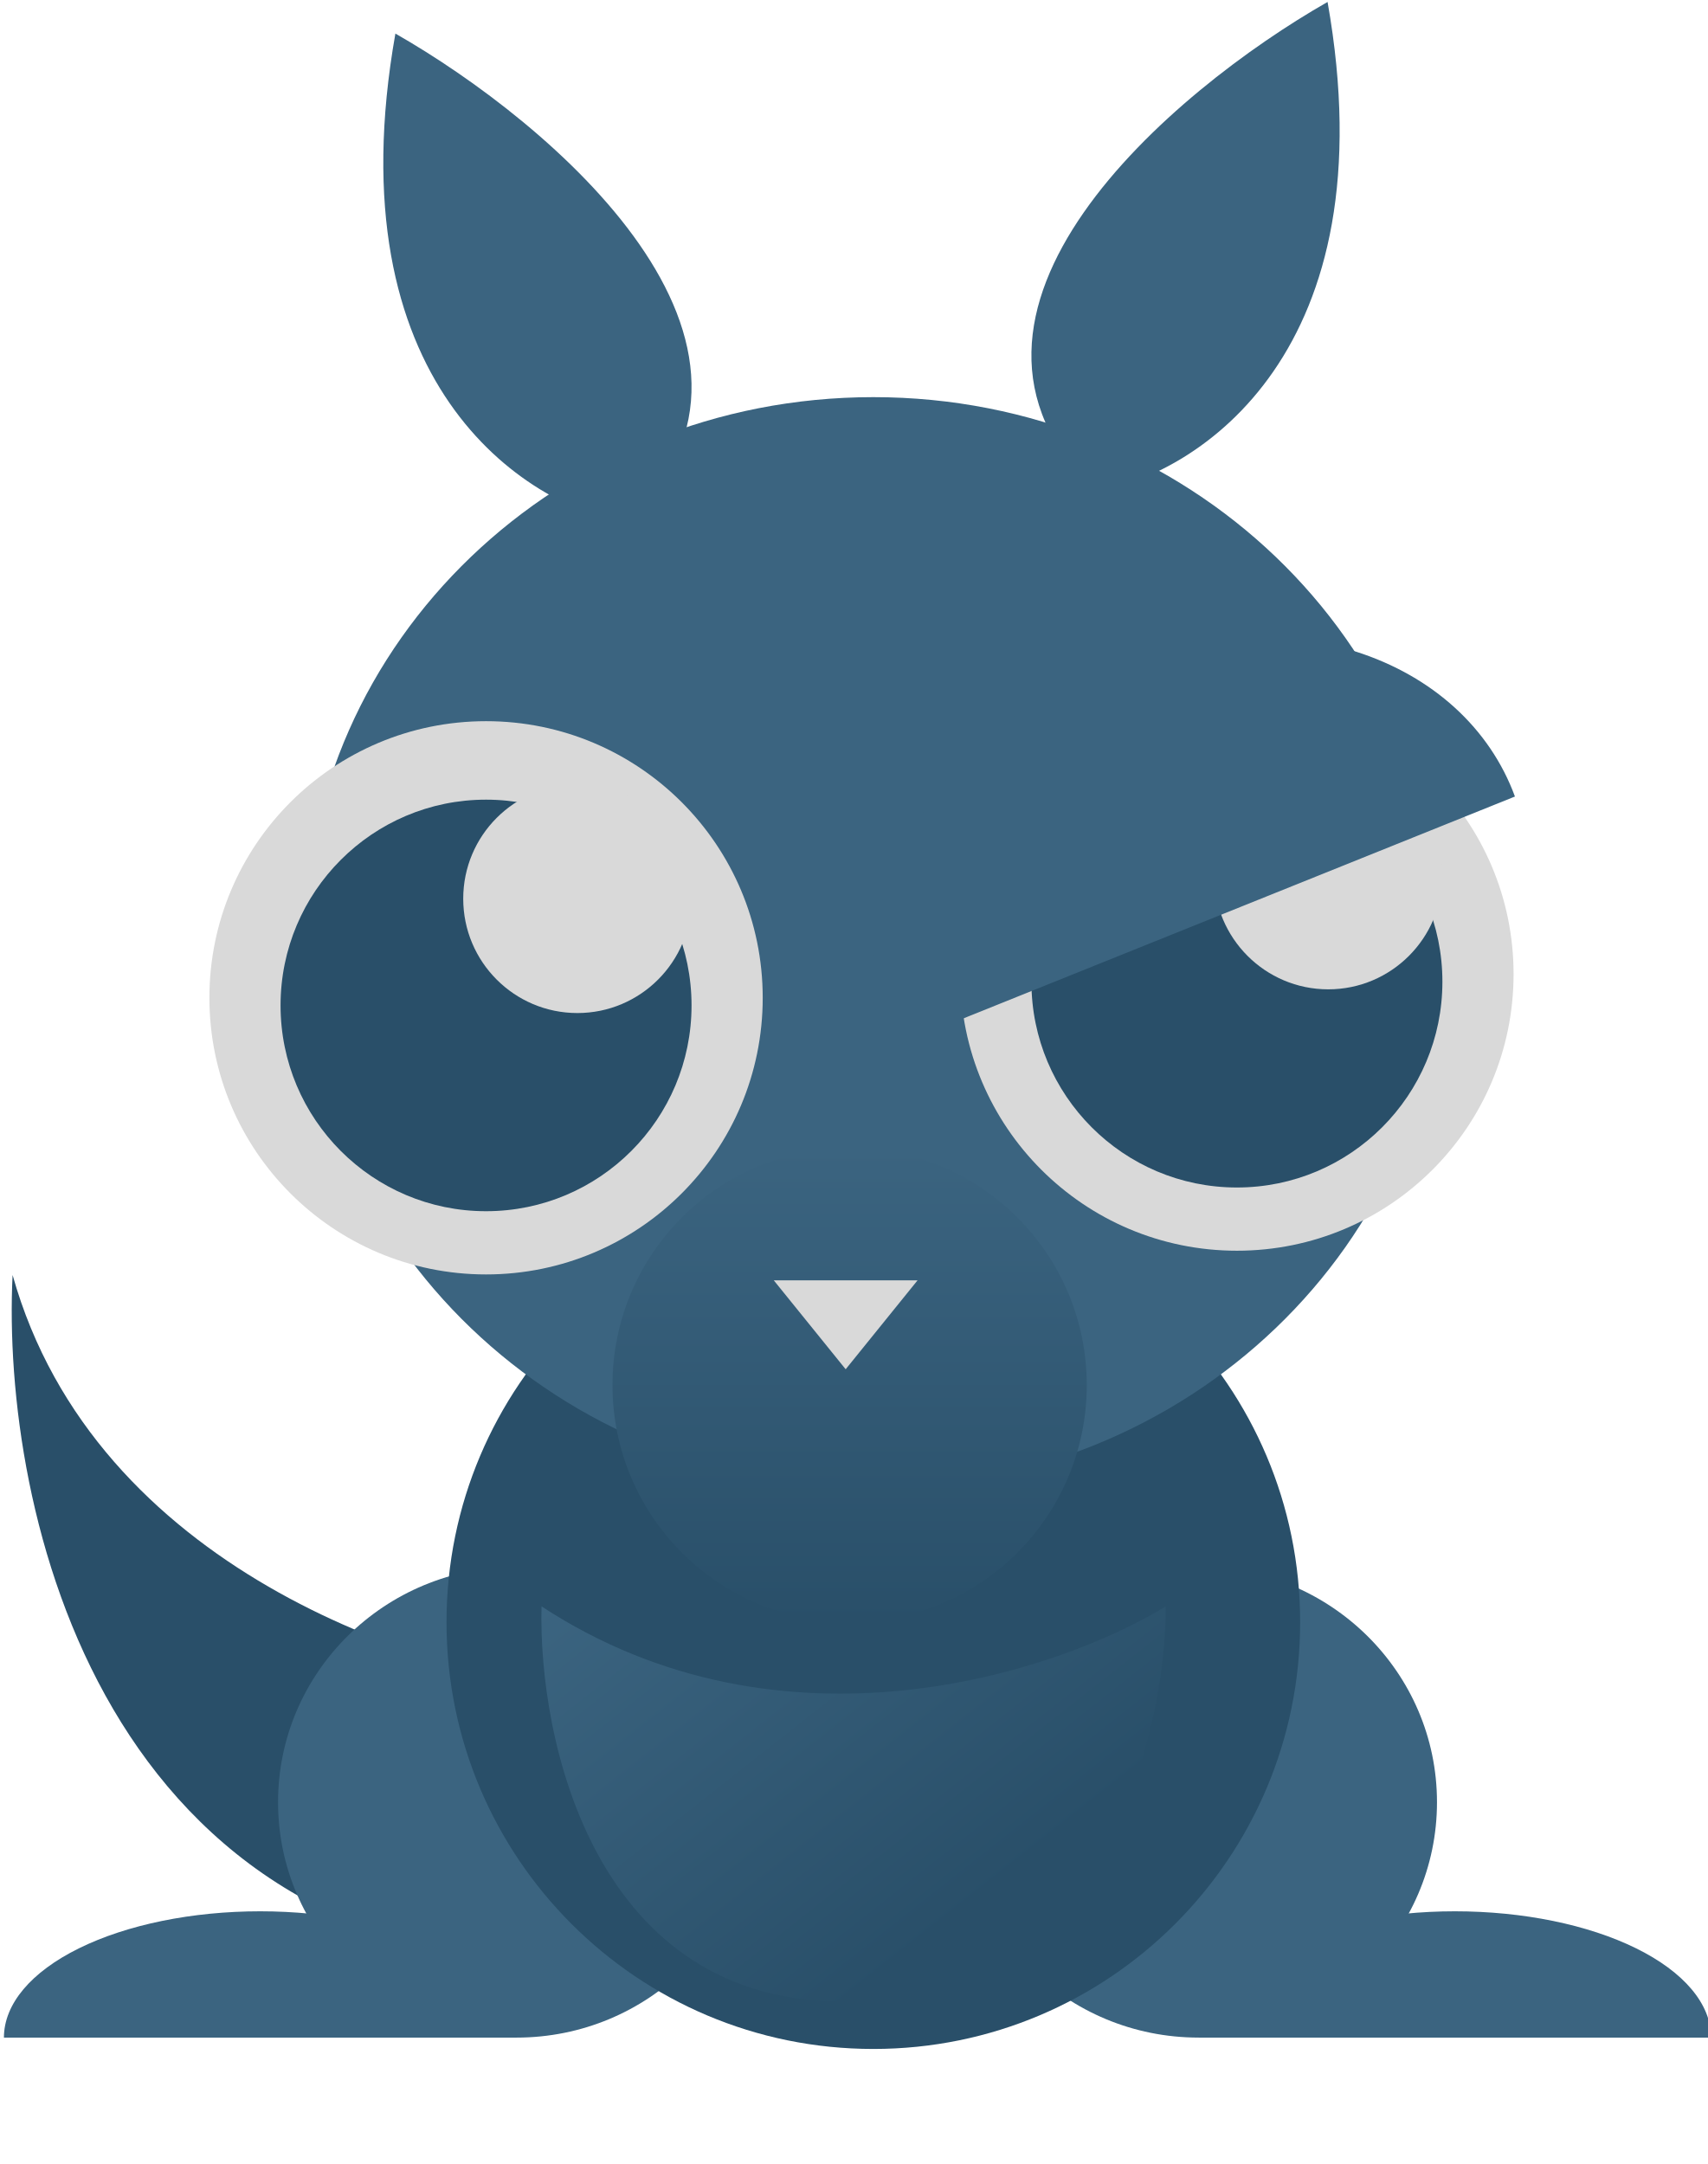
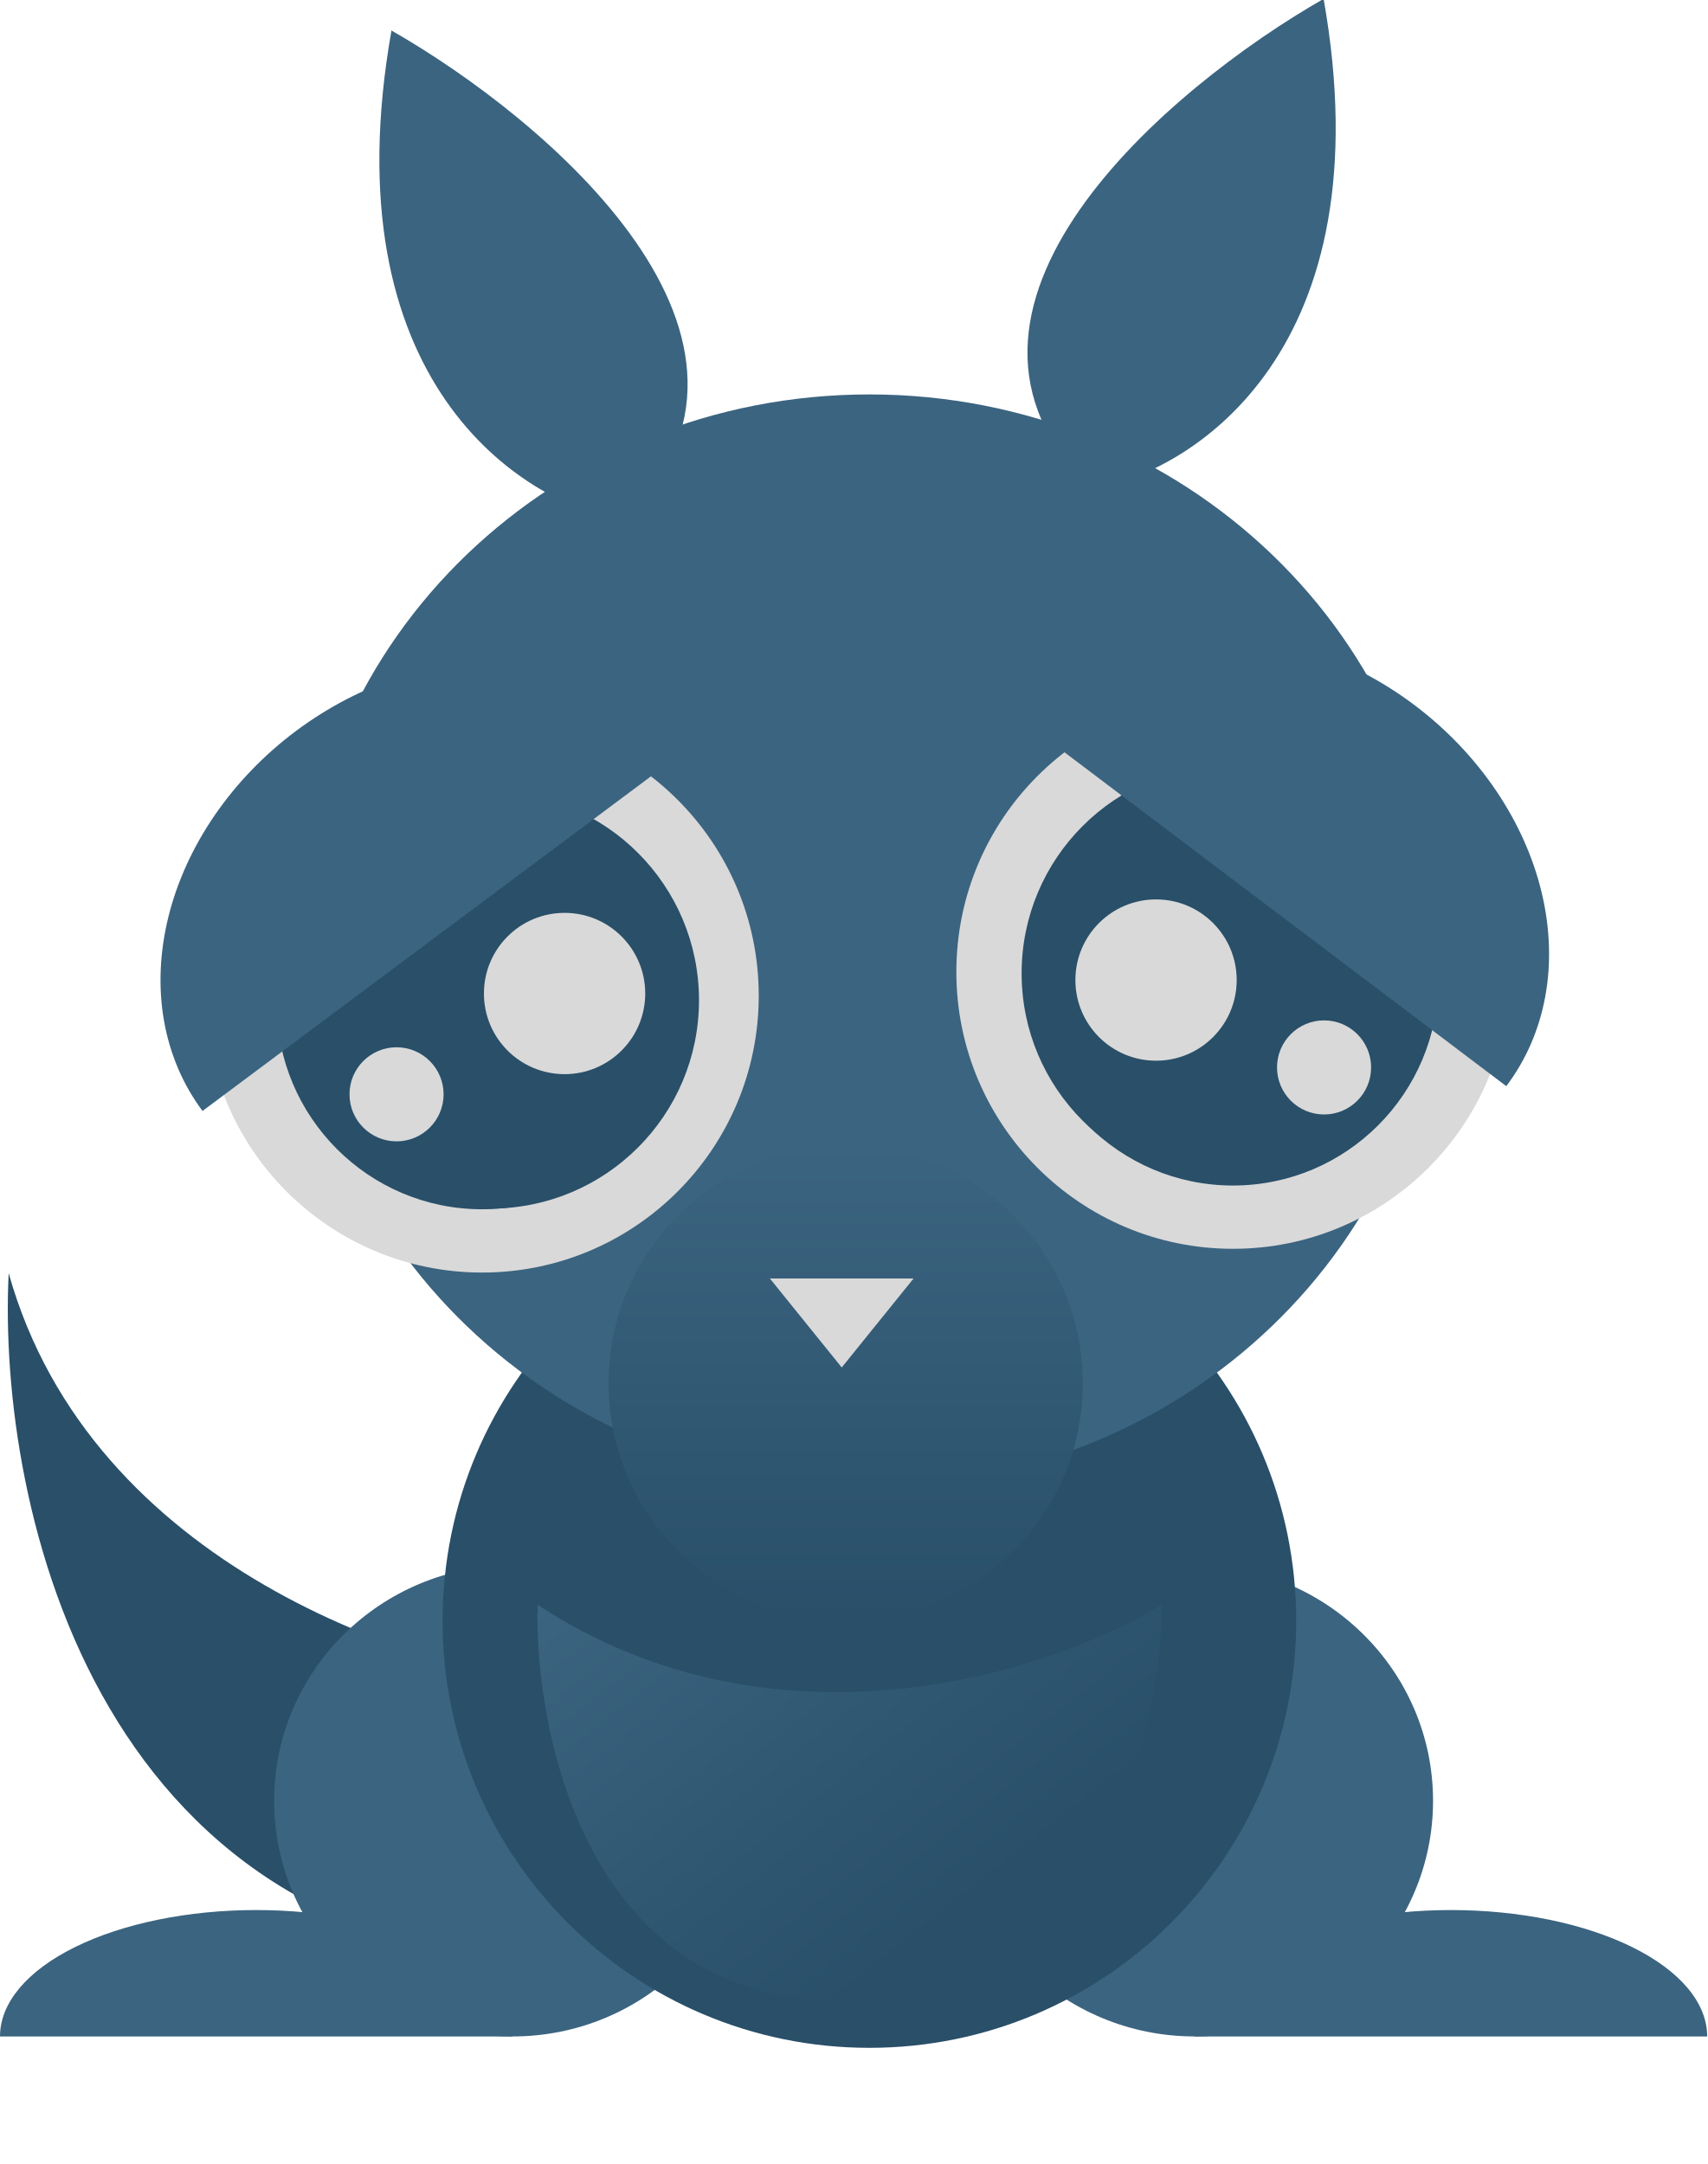
<svg xmlns="http://www.w3.org/2000/svg" version="1.1" id="Layer_1" x="0px" y="0px" width="127px" height="161px" viewBox="0 0 127 161" enable-background="new 0 0 127 161" xml:space="preserve">
  <g display="none">
    <path display="inline" fill="#294F69" d="M0.645,94.806c6.146,21.927,30.596,29.688,42.053,30.826l0.833,20.456   C7.164,146.609-0.213,112.117,0.645,94.806z" />
    <ellipse display="inline" fill="#3B6480" cx="88.876" cy="134.065" rx="17.731" ry="17.528" />
    <path display="inline" fill="#3B6480" d="M127,151.596c0-2.496-2.008-4.888-5.583-6.652c-3.575-1.764-8.424-2.754-13.479-2.754   s-9.904,0.99-13.479,2.754c-3.574,1.765-5.584,4.156-5.584,6.652h19.063H127z" />
    <ellipse display="inline" fill="#3B6480" cx="38.125" cy="134.066" rx="17.732" ry="17.528" />
    <path display="inline" fill="#3B6480" d="M0,151.596c0-2.496,2.008-4.888,5.583-6.652c3.575-1.764,8.423-2.754,13.479-2.754   s9.904,0.99,13.479,2.754c3.575,1.765,5.583,4.156,5.583,6.652H19.062H0z" />
    <ellipse display="inline" fill="#294F69" cx="64.676" cy="120.658" rx="31.75" ry="31.783" />
    <path display="inline" fill="#3B6480" d="M46.399,38.846C38.72,37.531,24.515,28.392,29.122,2.354   C40.64,8.929,60.221,25.433,46.399,38.846z" />
    <path display="inline" fill="#3B6480" d="M81.189,36.492C88.867,35.177,103.072,26.037,98.466,0   C86.947,6.575,67.367,23.079,81.189,36.492z" />
    <ellipse display="inline" fill="#3B6480" cx="64.676" cy="70.041" rx="42.334" ry="40.612" />
    <linearGradient id="SVGID_1_" gradientUnits="userSpaceOnUse" x1="62.927" y1="75.355" x2="62.927" y2="40.041" gradientTransform="matrix(1 0 0 -1 -0.0151 160.6992)">
      <stop offset="0" style="stop-color:#3B6480" />
      <stop offset="1" style="stop-color:#294F69" />
    </linearGradient>
    <ellipse display="inline" fill="url(#SVGID_1_)" cx="62.912" cy="103.001" rx="17.639" ry="17.657" />
    <path display="inline" fill="#D9D9D9" d="M62.618,101.822l-5.347-6.62h10.693L62.618,101.822z" />
    <ellipse display="inline" fill="#D9D9D9" cx="91.723" cy="72.394" rx="20.578" ry="20.6" />
    <path display="inline" fill="#294F69" d="M107.009,72.962c0,8.463-6.844,15.324-15.286,15.324c-8.443,0-15.287-6.86-15.287-15.324   s6.844-15.324,15.287-15.324C100.165,57.638,107.009,64.499,107.009,72.962z" />
    <path display="inline" fill="#D9D9D9" d="M107.009,65.017c0,4.702-3.802,8.513-8.492,8.513s-8.493-3.812-8.493-8.513   s3.803-8.513,8.493-8.513S107.009,60.315,107.009,65.017z" />
    <ellipse display="inline" fill="#D9D9D9" cx="35.866" cy="74.16" rx="20.579" ry="20.6" />
    <path display="inline" fill="#294F69" d="M51.153,74.728c0,8.463-6.844,15.324-15.287,15.324c-8.442,0-15.287-6.86-15.287-15.324   s6.844-15.324,15.287-15.324C44.309,59.404,51.153,66.265,51.153,74.728z" />
    <path display="inline" fill="#D9D9D9" d="M51.153,66.782c0,4.702-3.802,8.513-8.493,8.513s-8.493-3.812-8.493-8.513   s3.802-8.513,8.493-8.513S51.153,62.081,51.153,66.782z" />
    <linearGradient id="SVGID_2_" gradientUnits="userSpaceOnUse" x1="50.965" y1="49.872" x2="74.193" y2="20.454" gradientTransform="matrix(1 0 0 -1 -0.0151 160.6992)">
      <stop offset="0" style="stop-color:#3B6480" />
      <stop offset="1" style="stop-color:#294F69" />
    </linearGradient>
    <path display="inline" fill="url(#SVGID_2_)" d="M39.992,119.48c17.957,11.771,38.441,4.904,46.438,0   c0,9.68-4.722,29.115-23.606,29.426C43.94,149.216,39.734,129.418,39.992,119.48z" />
  </g>
  <g display="none">
    <path display="inline" fill="#294F69" d="M0.644,94.806c6.146,21.927,30.596,29.688,42.053,30.826l0.833,20.456   C7.164,146.609-0.213,112.117,0.644,94.806z" />
    <ellipse display="inline" fill="#3B6480" cx="88.875" cy="134.065" rx="17.732" ry="17.528" />
    <path display="inline" fill="#3B6480" d="M127,151.596c0-2.496-2.008-4.888-5.582-6.652c-3.576-1.764-8.424-2.754-13.48-2.754   c-5.055,0-9.904,0.99-13.479,2.754c-3.574,1.765-5.584,4.156-5.584,6.652h19.063H127z" />
    <ellipse display="inline" fill="#3B6480" cx="38.125" cy="134.066" rx="17.732" ry="17.528" />
    <path display="inline" fill="#3B6480" d="M0,151.596c0-2.496,2.008-4.888,5.583-6.652c3.575-1.764,8.424-2.754,13.479-2.754   c5.056,0,9.904,0.99,13.479,2.754c3.575,1.765,5.583,4.156,5.583,6.652H19.062H0z" />
    <ellipse display="inline" fill="#294F69" cx="64.676" cy="120.658" rx="31.75" ry="31.783" />
    <path display="inline" fill="#3B6480" d="M46.399,38.846C38.72,37.531,24.515,28.392,29.122,2.354   C40.64,8.929,60.221,25.433,46.399,38.846z" />
    <path display="inline" fill="#3B6480" d="M81.189,36.492C88.867,35.177,103.072,26.037,98.467,0   C86.949,6.575,67.367,23.079,81.189,36.492z" />
    <ellipse display="inline" fill="#3B6480" cx="64.676" cy="70.041" rx="42.334" ry="40.612" />
    <linearGradient id="SVGID_3_" gradientUnits="userSpaceOnUse" x1="62.927" y1="75.355" x2="62.927" y2="40.041" gradientTransform="matrix(1 0 0 -1 -0.0151 160.6992)">
      <stop offset="0" style="stop-color:#3B6480" />
      <stop offset="1" style="stop-color:#294F69" />
    </linearGradient>
    <ellipse display="inline" fill="url(#SVGID_3_)" cx="62.912" cy="103.001" rx="17.639" ry="17.657" />
    <path display="inline" fill="#D9D9D9" d="M62.618,101.822l-5.347-6.62h10.693L62.618,101.822z" />
    <ellipse display="inline" fill="#D9D9D9" cx="35.866" cy="74.16" rx="20.579" ry="20.6" />
    <path display="inline" fill="#294F69" d="M51.153,74.728c0,8.463-6.844,15.324-15.287,15.324s-15.287-6.86-15.287-15.324   s6.844-15.324,15.287-15.324S51.153,66.265,51.153,74.728z" />
    <path display="inline" fill="#D9D9D9" d="M51.153,66.782c0,4.702-3.802,8.513-8.493,8.513s-8.493-3.812-8.493-8.513   s3.803-8.513,8.493-8.513S51.153,62.081,51.153,66.782z" />
    <linearGradient id="SVGID_4_" gradientUnits="userSpaceOnUse" x1="50.965" y1="49.871" x2="74.193" y2="20.453" gradientTransform="matrix(1 0 0 -1 -0.0151 160.6992)">
      <stop offset="0" style="stop-color:#3B6480" />
      <stop offset="1" style="stop-color:#294F69" />
    </linearGradient>
    <path display="inline" fill="url(#SVGID_4_)" d="M39.992,119.48c17.957,11.771,38.441,4.904,46.439,0   c0,9.68-4.723,29.115-23.607,29.426C43.94,149.216,39.734,129.418,39.992,119.48z" />
    <path display="inline" fill="none" stroke="#294F69" stroke-width="5" stroke-linecap="round" d="M73,75   c1.188-2.667,5.805-8,14.764-8c8.961,0,12.557,5.333,13.236,8" />
    <path display="inline" fill="none" stroke="#D9D9D9" stroke-width="5" stroke-linecap="round" d="M73,73   c1.188-2.667,5.805-8,14.764-8c8.961,0,12.557,5.333,13.236,8" />
  </g>
  <g display="none">
    <path display="inline" fill="#294F69" d="M0.644,94.806c6.146,21.927,30.596,29.687,42.054,30.825l0.833,20.456   C7.162,146.61-0.214,112.116,0.644,94.806z" />
    <ellipse display="inline" fill="#3B6480" cx="88.876" cy="134.066" rx="17.732" ry="17.529" />
    <path display="inline" fill="#3B6480" d="M127,151.595c0-2.495-2.009-4.887-5.583-6.649c-3.576-1.766-8.423-2.757-13.479-2.757   c-5.055,0-9.904,0.991-13.479,2.757c-3.575,1.763-5.583,4.154-5.583,6.649h19.062H127z" />
    <ellipse display="inline" fill="#3B6480" cx="38.124" cy="134.066" rx="17.732" ry="17.529" />
    <path display="inline" fill="#3B6480" d="M-0.001,151.595c0-2.495,2.009-4.887,5.583-6.649c3.576-1.766,8.425-2.757,13.48-2.757   c5.055,0,9.903,0.991,13.479,2.757c3.575,1.763,5.583,4.154,5.583,6.649H19.063H-0.001z" />
    <ellipse display="inline" fill="#294F69" cx="64.675" cy="120.658" rx="31.752" ry="31.784" />
    <path display="inline" fill="#3B6480" d="M46.398,38.846C38.72,37.53,24.515,28.391,29.121,2.354   C40.639,8.929,60.22,25.432,46.398,38.846z" />
    <path display="inline" fill="#3B6480" d="M81.188,36.491C88.867,35.176,103.074,26.037,98.467,0   C86.948,6.575,67.367,23.078,81.188,36.491z" />
    <ellipse display="inline" fill="#3B6480" cx="64.675" cy="70.04" rx="42.334" ry="40.611" />
    <linearGradient id="SVGID_5_" gradientUnits="userSpaceOnUse" x1="62.927" y1="75.356" x2="62.927" y2="40.041" gradientTransform="matrix(1 0 0 -1 -0.0151 160.6992)">
      <stop offset="0" style="stop-color:#3B6480" />
      <stop offset="1" style="stop-color:#294F69" />
    </linearGradient>
    <ellipse display="inline" fill="url(#SVGID_5_)" cx="62.912" cy="103" rx="17.639" ry="17.658" />
    <path display="inline" fill="#D9D9D9" d="M62.617,101.822l-5.346-6.62h10.692L62.617,101.822z" />
    <linearGradient id="SVGID_6_" gradientUnits="userSpaceOnUse" x1="50.988" y1="49.874" x2="74.187" y2="20.444" gradientTransform="matrix(1 0 0 -1 -0.0151 160.6992)">
      <stop offset="0" style="stop-color:#3B6480" />
      <stop offset="1" style="stop-color:#294F69" />
    </linearGradient>
    <path display="inline" fill="url(#SVGID_6_)" d="M39.992,119.48c17.956,11.771,38.439,4.904,46.438,0   c0,9.68-4.721,29.116-23.605,29.425C43.939,149.216,39.734,129.417,39.992,119.48z" />
    <g display="inline">
      <path fill="#D9D9D9" d="M89.801,81.422c-1.835,0-3.814-0.242-5.923-0.809C73.43,77.811,70.832,70.031,70.918,66.31    c0.017-0.687,0.593-1.231,1.27-1.214c0.685,0.016,1.227,0.584,1.21,1.271c-0.071,3.047,2.164,9.444,11.122,11.847    c9.077,2.437,15.304-1.82,17.329-4.41c0.422-0.54,1.201-0.637,1.741-0.212c0.54,0.422,0.635,1.203,0.213,1.742    C101.912,77.752,96.953,81.422,89.801,81.422z" />
    </g>
    <g display="inline">
      <path fill="#D9D9D9" d="M38.474,81.343c-7.073,0-11.337-4.043-12.773-6.676c-0.328-0.602-0.107-1.355,0.493-1.686    s1.354-0.109,1.683,0.493c1.459,2.674,6.588,7.096,15.545,4.69c9.077-2.435,12.346-9.241,12.808-12.498    c0.095-0.681,0.722-1.152,1.4-1.057c0.678,0.096,1.15,0.725,1.055,1.405c-0.54,3.82-4.29,11.777-14.62,14.55    C42.038,81.109,40.174,81.343,38.474,81.343z" />
    </g>
  </g>
-   <g>
-     <path fill="#294F69" d="M0.937,94.861c6.146,21.906,30.596,29.659,42.053,30.797l0.833,20.437   C7.456,146.616,0.079,112.156,0.937,94.861z" />
-     <ellipse fill="#3B6480" cx="89.169" cy="134.084" rx="17.731" ry="17.511" />
-     <path fill="#3B6480" d="M127.293,151.596c0-2.491-2.008-4.882-5.583-6.644c-3.575-1.763-8.423-2.753-13.479-2.753   c-5.055,0-9.903,0.99-13.479,2.753c-3.575,1.762-5.583,4.152-5.583,6.644h19.062H127.293z" />
-     <ellipse fill="#3B6480" cx="38.417" cy="134.084" rx="17.732" ry="17.512" />
-     <path fill="#3B6480" d="M0.292,151.596c0-2.491,2.009-4.882,5.583-6.644c3.575-1.763,8.423-2.753,13.479-2.753   s9.904,0.99,13.479,2.753c3.575,1.762,5.583,4.152,5.583,6.644H19.355H0.292z" />
-     <ellipse fill="#294F69" cx="64.969" cy="120.689" rx="31.752" ry="31.752" />
-     <path fill="#3B6480" d="M46.691,38.955c-7.679-1.314-21.884-10.444-17.277-36.457C40.933,9.067,60.514,25.555,46.691,38.955z" />
-     <path fill="#3B6480" d="M81.482,36.603C89.16,35.29,103.366,26.159,98.76,0.146C87.24,6.715,67.66,23.203,81.482,36.603z" />
-     <ellipse fill="#3B6480" cx="64.969" cy="70.12" rx="42.334" ry="40.573" />
+   <g display="none">
+     <path display="inline" fill="#294F69" d="M0.937,94.861c6.146,21.906,30.596,29.659,42.053,30.797l0.833,20.437   C7.456,146.616,0.079,112.156,0.937,94.861z" />
+     <ellipse display="inline" fill="#3B6480" cx="89.169" cy="134.084" rx="17.731" ry="17.511" />
+     <path display="inline" fill="#3B6480" d="M127.293,151.596c0-2.491-2.008-4.882-5.583-6.644c-3.575-1.763-8.423-2.753-13.479-2.753   c-5.055,0-9.903,0.99-13.479,2.753c-3.575,1.762-5.583,4.152-5.583,6.644h19.062H127.293z" />
+     <ellipse display="inline" fill="#3B6480" cx="38.417" cy="134.084" rx="17.732" ry="17.512" />
+     <path display="inline" fill="#3B6480" d="M0.292,151.596c0-2.491,2.009-4.882,5.583-6.644c3.575-1.763,8.423-2.753,13.479-2.753   s9.904,0.99,13.479,2.753c3.575,1.762,5.583,4.152,5.583,6.644H19.355H0.292z" />
+     <ellipse display="inline" fill="#294F69" cx="64.969" cy="120.689" rx="31.752" ry="31.752" />
+     <path display="inline" fill="#3B6480" d="M46.691,38.955c-7.679-1.314-21.884-10.444-17.277-36.457   C40.933,9.067,60.514,25.555,46.691,38.955z" />
+     <path display="inline" fill="#3B6480" d="M81.482,36.603C89.16,35.29,103.366,26.159,98.76,0.146   C87.24,6.715,67.66,23.203,81.482,36.603z" />
+     <ellipse display="inline" fill="#3B6480" cx="64.969" cy="70.12" rx="42.334" ry="40.573" />
    <linearGradient id="SVGID_7_" gradientUnits="userSpaceOnUse" x1="63.22" y1="75.29" x2="63.22" y2="40.009" gradientTransform="matrix(1 0 0 -1 -0.0151 160.6992)">
      <stop offset="0" style="stop-color:#3B6480" />
      <stop offset="1" style="stop-color:#294F69" />
    </linearGradient>
-     <ellipse fill="url(#SVGID_7_)" cx="63.205" cy="103.049" rx="17.641" ry="17.641" />
-     <path fill="#D9D9D9" d="M62.911,101.872l-5.347-6.614h10.693L62.911,101.872z" />
-     <ellipse fill="#D9D9D9" cx="92.016" cy="72.472" rx="20.581" ry="20.581" />
-     <path fill="#294F69" d="M107.303,73.038c0,8.456-6.845,15.311-15.287,15.311c-8.443,0-15.287-6.854-15.287-15.311   c0-8.454,6.844-15.309,15.287-15.309C100.458,57.729,107.303,64.584,107.303,73.038z" />
-     <path fill="#D9D9D9" d="M107.303,65.101c0,4.697-3.803,8.505-8.493,8.505s-8.493-3.809-8.493-8.505   c0-4.698,3.803-8.505,8.493-8.505S107.303,60.403,107.303,65.101z" />
-     <ellipse fill="#D9D9D9" cx="36.159" cy="74.236" rx="20.581" ry="20.581" />
-     <path fill="#294F69" d="M51.445,74.803c0,8.455-6.844,15.31-15.287,15.31s-15.287-6.854-15.287-15.31s6.844-15.309,15.287-15.309   S51.445,66.348,51.445,74.803z" />
-     <path fill="#D9D9D9" d="M51.445,66.864c0,4.697-3.802,8.506-8.492,8.506c-4.691,0-8.493-3.809-8.493-8.506   c0-4.697,3.802-8.504,8.493-8.504C47.644,58.36,51.445,62.167,51.445,66.864z" />
+     <ellipse display="inline" fill="url(#SVGID_7_)" cx="63.205" cy="103.049" rx="17.641" ry="17.641" />
+     <path display="inline" fill="#D9D9D9" d="M62.911,101.872l-5.347-6.614h10.693L62.911,101.872z" />
+     <ellipse display="inline" fill="#D9D9D9" cx="92.016" cy="72.472" rx="20.581" ry="20.581" />
+     <path display="inline" fill="#294F69" d="M107.303,73.038c0,8.456-6.845,15.311-15.287,15.311c-8.443,0-15.287-6.854-15.287-15.311   c0-8.454,6.844-15.309,15.287-15.309C100.458,57.729,107.303,64.584,107.303,73.038z" />
+     <path display="inline" fill="#D9D9D9" d="M107.303,65.101c0,4.697-3.803,8.505-8.493,8.505s-8.493-3.809-8.493-8.505   c0-4.698,3.803-8.505,8.493-8.505S107.303,60.403,107.303,65.101z" />
+     <ellipse display="inline" fill="#D9D9D9" cx="36.159" cy="74.236" rx="20.581" ry="20.581" />
+     <path display="inline" fill="#294F69" d="M51.445,74.803c0,8.455-6.844,15.31-15.287,15.31s-15.287-6.854-15.287-15.31   s6.844-15.309,15.287-15.309S51.445,66.348,51.445,74.803z" />
+     <path display="inline" fill="#D9D9D9" d="M51.445,66.864c0,4.697-3.802,8.506-8.492,8.506c-4.691,0-8.493-3.809-8.493-8.506   c0-4.697,3.802-8.504,8.493-8.504C47.644,58.36,51.445,62.167,51.445,66.864z" />
    <linearGradient id="SVGID_8_" gradientUnits="userSpaceOnUse" x1="51.277" y1="49.844" x2="74.477" y2="20.433" gradientTransform="matrix(1 0 0 -1 -0.0151 160.6992)">
      <stop offset="0" style="stop-color:#3B6480" />
      <stop offset="1" style="stop-color:#294F69" />
    </linearGradient>
-     <path fill="url(#SVGID_8_)" d="M40.285,119.513c17.956,11.759,38.44,4.899,46.438,0c0,9.67-4.722,29.088-23.606,29.397   S40.027,129.441,40.285,119.513z" />
-     <path fill="#3B6480" d="M112.699,59.261c-1.863-5.076-6.115-8.953-11.82-10.777c-5.704-1.824-12.395-1.446-18.6,1.049   c-6.203,2.497-11.414,6.907-14.482,12.262c-3.07,5.354-3.748,11.214-1.885,16.29L112.699,59.261z" />
+     <path display="inline" fill="url(#SVGID_8_)" d="M40.285,119.513c17.956,11.759,38.44,4.899,46.438,0   c0,9.67-4.722,29.088-23.606,29.397S40.027,129.441,40.285,119.513z" />
+     <path display="inline" fill="#3B6480" d="M112.699,59.261c-1.863-5.076-6.115-8.953-11.82-10.777   c-5.704-1.824-12.395-1.446-18.6,1.049c-6.203,2.497-11.414,6.907-14.482,12.262c-3.07,5.354-3.748,11.214-1.885,16.29   L112.699,59.261z" />
+   </g>
+   <g display="none">
+     <g id="tail" display="inline">
+       <path fill="#294F69" d="M0.938,94.947c6.146,21.873,30.596,29.614,42.053,30.751l0.834,20.406    C7.457,146.625,0.08,112.216,0.938,94.947z" />
+     </g>
+     <ellipse display="inline" fill="#3B6480" cx="89.169" cy="134.112" rx="17.732" ry="17.485" />
+     <path display="inline" fill="#3B6480" d="M127.294,151.598c0-2.488-2.009-4.875-5.584-6.635c-3.574-1.76-8.423-2.748-13.479-2.748   c-5.055,0-9.904,0.988-13.479,2.748c-3.575,1.76-5.584,4.146-5.584,6.635h19.063H127.294z" />
+     <ellipse display="inline" fill="#3B6480" cx="38.418" cy="134.112" rx="17.732" ry="17.486" />
+     <path display="inline" fill="#3B6480" d="M0.293,151.598c0-2.488,2.009-4.875,5.583-6.635s8.423-2.748,13.479-2.748   s9.904,0.988,13.479,2.748s5.583,4.146,5.583,6.635H19.355H0.293z" />
+     <ellipse display="inline" fill="#294F69" cx="64.97" cy="120.736" rx="31.75" ry="31.706" />
+     <path display="inline" fill="#3B6480" d="M46.692,39.124c-7.679-1.312-21.884-10.429-17.277-36.403   C40.933,9.279,60.515,25.743,46.692,39.124z" />
+     <path display="inline" fill="#3B6480" d="M81.482,36.775c7.679-1.312,21.885-10.429,17.277-36.403   C87.241,6.931,67.661,23.395,81.482,36.775z" />
+     <ellipse display="inline" fill="#3B6480" cx="64.97" cy="70.242" rx="42.334" ry="40.513" />
+     <linearGradient id="SVGID_9_" gradientUnits="userSpaceOnUse" x1="63.221" y1="75.191" x2="63.221" y2="39.962" gradientTransform="matrix(1 0 0 -1 -0.0151 160.6992)">
+       <stop offset="0" style="stop-color:#3B6480" />
+       <stop offset="1" style="stop-color:#294F69" />
+     </linearGradient>
+     <ellipse display="inline" fill="url(#SVGID_9_)" cx="63.206" cy="103.122" rx="17.639" ry="17.614" />
+     <path display="inline" fill="#D9D9D9" d="M62.911,101.947l-5.346-6.605h10.692L62.911,101.947z" />
+     <ellipse display="inline" fill="#D9D9D9" cx="92.016" cy="72.591" rx="20.579" ry="20.55" />
+     <path display="inline" fill="#294F69" d="M107.304,73.157c0,8.443-6.845,15.287-15.288,15.287c-8.442,0-15.287-6.844-15.287-15.287   S83.573,57.87,92.016,57.87C100.459,57.87,107.304,64.714,107.304,73.157z" />
+     <path display="inline" fill="#D9D9D9" d="M107.304,65.23c0,4.69-3.803,8.493-8.493,8.493s-8.493-3.802-8.493-8.493   c0-4.691,3.803-8.493,8.493-8.493S107.304,60.54,107.304,65.23z" />
+     <ellipse display="inline" fill="#D9D9D9" cx="35.872" cy="72.796" rx="20.579" ry="20.55" />
+     <path display="inline" fill="#294F69" d="M51.159,73.362c0,8.443-6.844,15.287-15.288,15.287c-8.442,0-15.287-6.844-15.287-15.287   s6.844-15.287,15.287-15.287C44.315,58.075,51.159,64.919,51.159,73.362z" />
+     <path display="inline" fill="#D9D9D9" d="M51.159,65.435c0,4.69-3.802,8.492-8.493,8.492c-4.691,0-8.493-3.802-8.493-8.492   c0-4.69,3.802-8.493,8.493-8.493C47.357,56.942,51.159,60.745,51.159,65.435z" />
+     <linearGradient id="SVGID_10_" gradientUnits="userSpaceOnUse" x1="51.306" y1="49.805" x2="74.464" y2="20.404" gradientTransform="matrix(1 0 0 -1 -0.0151 160.6992)">
+       <stop offset="0" style="stop-color:#3B6480" />
+       <stop offset="1" style="stop-color:#294F69" />
+     </linearGradient>
+     <path display="inline" fill="url(#SVGID_10_)" d="M40.286,119.563c17.956,11.74,38.441,4.892,46.438,0   c0,9.655-4.721,29.044-23.605,29.353C44.233,149.225,40.028,129.475,40.286,119.563z" />
+     <path display="inline" fill="#3B6480" d="M106.294,94.143c0-1.834-0.363-3.65-1.066-5.344c-0.703-1.695-1.734-3.234-3.034-4.531   s-2.844-2.326-4.542-3.027c-1.699-0.702-3.52-1.063-5.357-1.063c-1.839,0-3.659,0.361-5.357,1.063   c-1.699,0.701-3.242,1.73-4.543,3.027c-1.3,1.297-2.331,2.836-3.034,4.531c-0.704,1.693-1.065,3.51-1.065,5.344h14H106.294z" />
+     <path display="inline" fill="#3B6480" d="M46.293,94.143c0-1.834-0.362-3.65-1.065-5.344c-0.704-1.695-1.735-3.234-3.036-4.531   c-1.299-1.297-2.843-2.326-4.542-3.027c-1.699-0.702-3.519-1.063-5.357-1.063c-1.839,0-3.659,0.361-5.358,1.063   c-1.698,0.701-3.242,1.73-4.542,3.027c-1.3,1.297-2.331,2.836-3.035,4.531c-0.704,1.693-1.066,3.51-1.066,5.344h14H46.293z" />
+   </g>
+   <g>
+     <path fill="#294F69" d="M0.645,94.721c6.146,21.928,30.596,29.688,42.053,30.827l0.834,20.456   C7.164,146.525-0.213,112.033,0.645,94.721z" />
+     <ellipse fill="#3B6480" cx="88.875" cy="133.981" rx="17.732" ry="17.528" />
+     <path fill="#3B6480" d="M127,151.51c0-2.494-2.008-4.886-5.583-6.65c-3.575-1.764-8.424-2.754-13.479-2.754   s-9.904,0.99-13.479,2.754c-3.574,1.765-5.584,4.156-5.584,6.65h19.063H127z" />
+     <ellipse fill="#3B6480" cx="38.125" cy="133.982" rx="17.732" ry="17.528" />
+     <path fill="#3B6480" d="M0,151.51c0-2.494,2.008-4.886,5.583-6.65c3.575-1.764,8.423-2.754,13.479-2.754   c5.055,0,9.904,0.99,13.479,2.754c3.574,1.765,5.584,4.156,5.584,6.65H19.063H0z" />
+     <ellipse fill="#294F69" cx="64.676" cy="120.574" rx="31.75" ry="31.783" />
+     <path fill="#3B6480" d="M46.398,38.762c-7.678-1.315-21.884-10.455-17.276-36.492C40.641,8.846,60.221,25.349,46.398,38.762z" />
+     <path fill="#3B6480" d="M81.189,36.408c7.678-1.315,21.883-10.455,17.277-36.492C86.948,6.491,67.367,22.995,81.189,36.408z" />
+     <ellipse fill="#3B6480" cx="64.676" cy="69.957" rx="42.334" ry="40.612" />
+     <linearGradient id="SVGID_11_" gradientUnits="userSpaceOnUse" x1="62.927" y1="75.439" x2="62.927" y2="40.124" gradientTransform="matrix(1 0 0 -1 -0.0151 160.6992)">
+       <stop offset="0" style="stop-color:#3B6480" />
+       <stop offset="1" style="stop-color:#294F69" />
+     </linearGradient>
+     <ellipse fill="url(#SVGID_11_)" cx="62.912" cy="102.917" rx="17.639" ry="17.657" />
+     <path fill="#D9D9D9" d="M62.618,101.738l-5.347-6.621h10.693L62.618,101.738z" />
+     <ellipse fill="#D9D9D9" cx="91.723" cy="72.31" rx="20.578" ry="20.6" />
+     <path fill="#294F69" d="M107.009,72.878c0,8.464-6.844,15.324-15.286,15.324c-8.443,0-15.287-6.86-15.287-15.324   s6.844-15.323,15.287-15.323C100.165,57.555,107.009,64.414,107.009,72.878z" />
+     <path fill="#D9D9D9" d="M107.009,64.932c0,4.703-3.802,8.514-8.492,8.514s-8.493-3.811-8.493-8.514   c0-4.701,3.803-8.513,8.493-8.513S107.009,60.23,107.009,64.932z" />
+     <ellipse fill="#D9D9D9" cx="35.865" cy="74.077" rx="20.579" ry="20.6" />
+     <path fill="#294F69" d="M51.152,74.645c0,8.463-6.844,15.324-15.287,15.324c-8.442,0-15.287-6.861-15.287-15.324   S27.423,59.32,35.865,59.32C44.309,59.32,51.152,66.182,51.152,74.645z" />
+     <path fill="#D9D9D9" d="M51.152,66.698c0,4.702-3.802,8.514-8.492,8.514s-8.493-3.812-8.493-8.514s3.803-8.513,8.493-8.513   S51.152,61.996,51.152,66.698z" />
+     <linearGradient id="SVGID_12_" gradientUnits="userSpaceOnUse" x1="50.966" y1="49.955" x2="74.192" y2="20.538" gradientTransform="matrix(1 0 0 -1 -0.0151 160.6992)">
+       <stop offset="0" style="stop-color:#3B6480" />
+       <stop offset="1" style="stop-color:#294F69" />
+     </linearGradient>
+     <path fill="url(#SVGID_12_)" d="M39.992,119.396c17.957,11.771,38.441,4.904,46.438,0c0,9.68-4.722,29.115-23.606,29.426   C43.939,149.131,39.734,129.334,39.992,119.396z" />
+     <circle fill="#294F69" cx="91.5" cy="72.416" r="15.5" />
+     <circle fill="#294F69" cx="36.5" cy="74.416" r="15.5" />
+     <path fill="#3B6480" d="M112.055,80.809c2.957-3.914,3.904-9.097,2.631-14.408c-1.274-5.313-4.664-10.318-9.426-13.917   c-4.76-3.598-10.501-5.494-15.959-5.271s-10.187,2.548-13.146,6.462l17.949,13.568L112.055,80.809z" />
+     <path fill="#3B6480" d="M51.129,55.742c-2.934-3.932-7.648-6.286-13.104-6.542c-5.457-0.257-11.209,1.604-15.991,5.172   c-4.783,3.569-8.204,8.554-9.511,13.858c-1.308,5.304-0.393,10.492,2.542,14.425l18.032-13.456L51.129,55.742z" />
+     <circle fill="#D9D9D9" cx="86" cy="72.916" r="6" />
+     <circle fill="#D9D9D9" cx="98.5" cy="79.416" r="3.5" />
+     <circle fill="#D9D9D9" cx="29.5" cy="81.416" r="3.5" />
+     <circle fill="#D9D9D9" cx="42" cy="73.916" r="6" />
  </g>
</svg>
